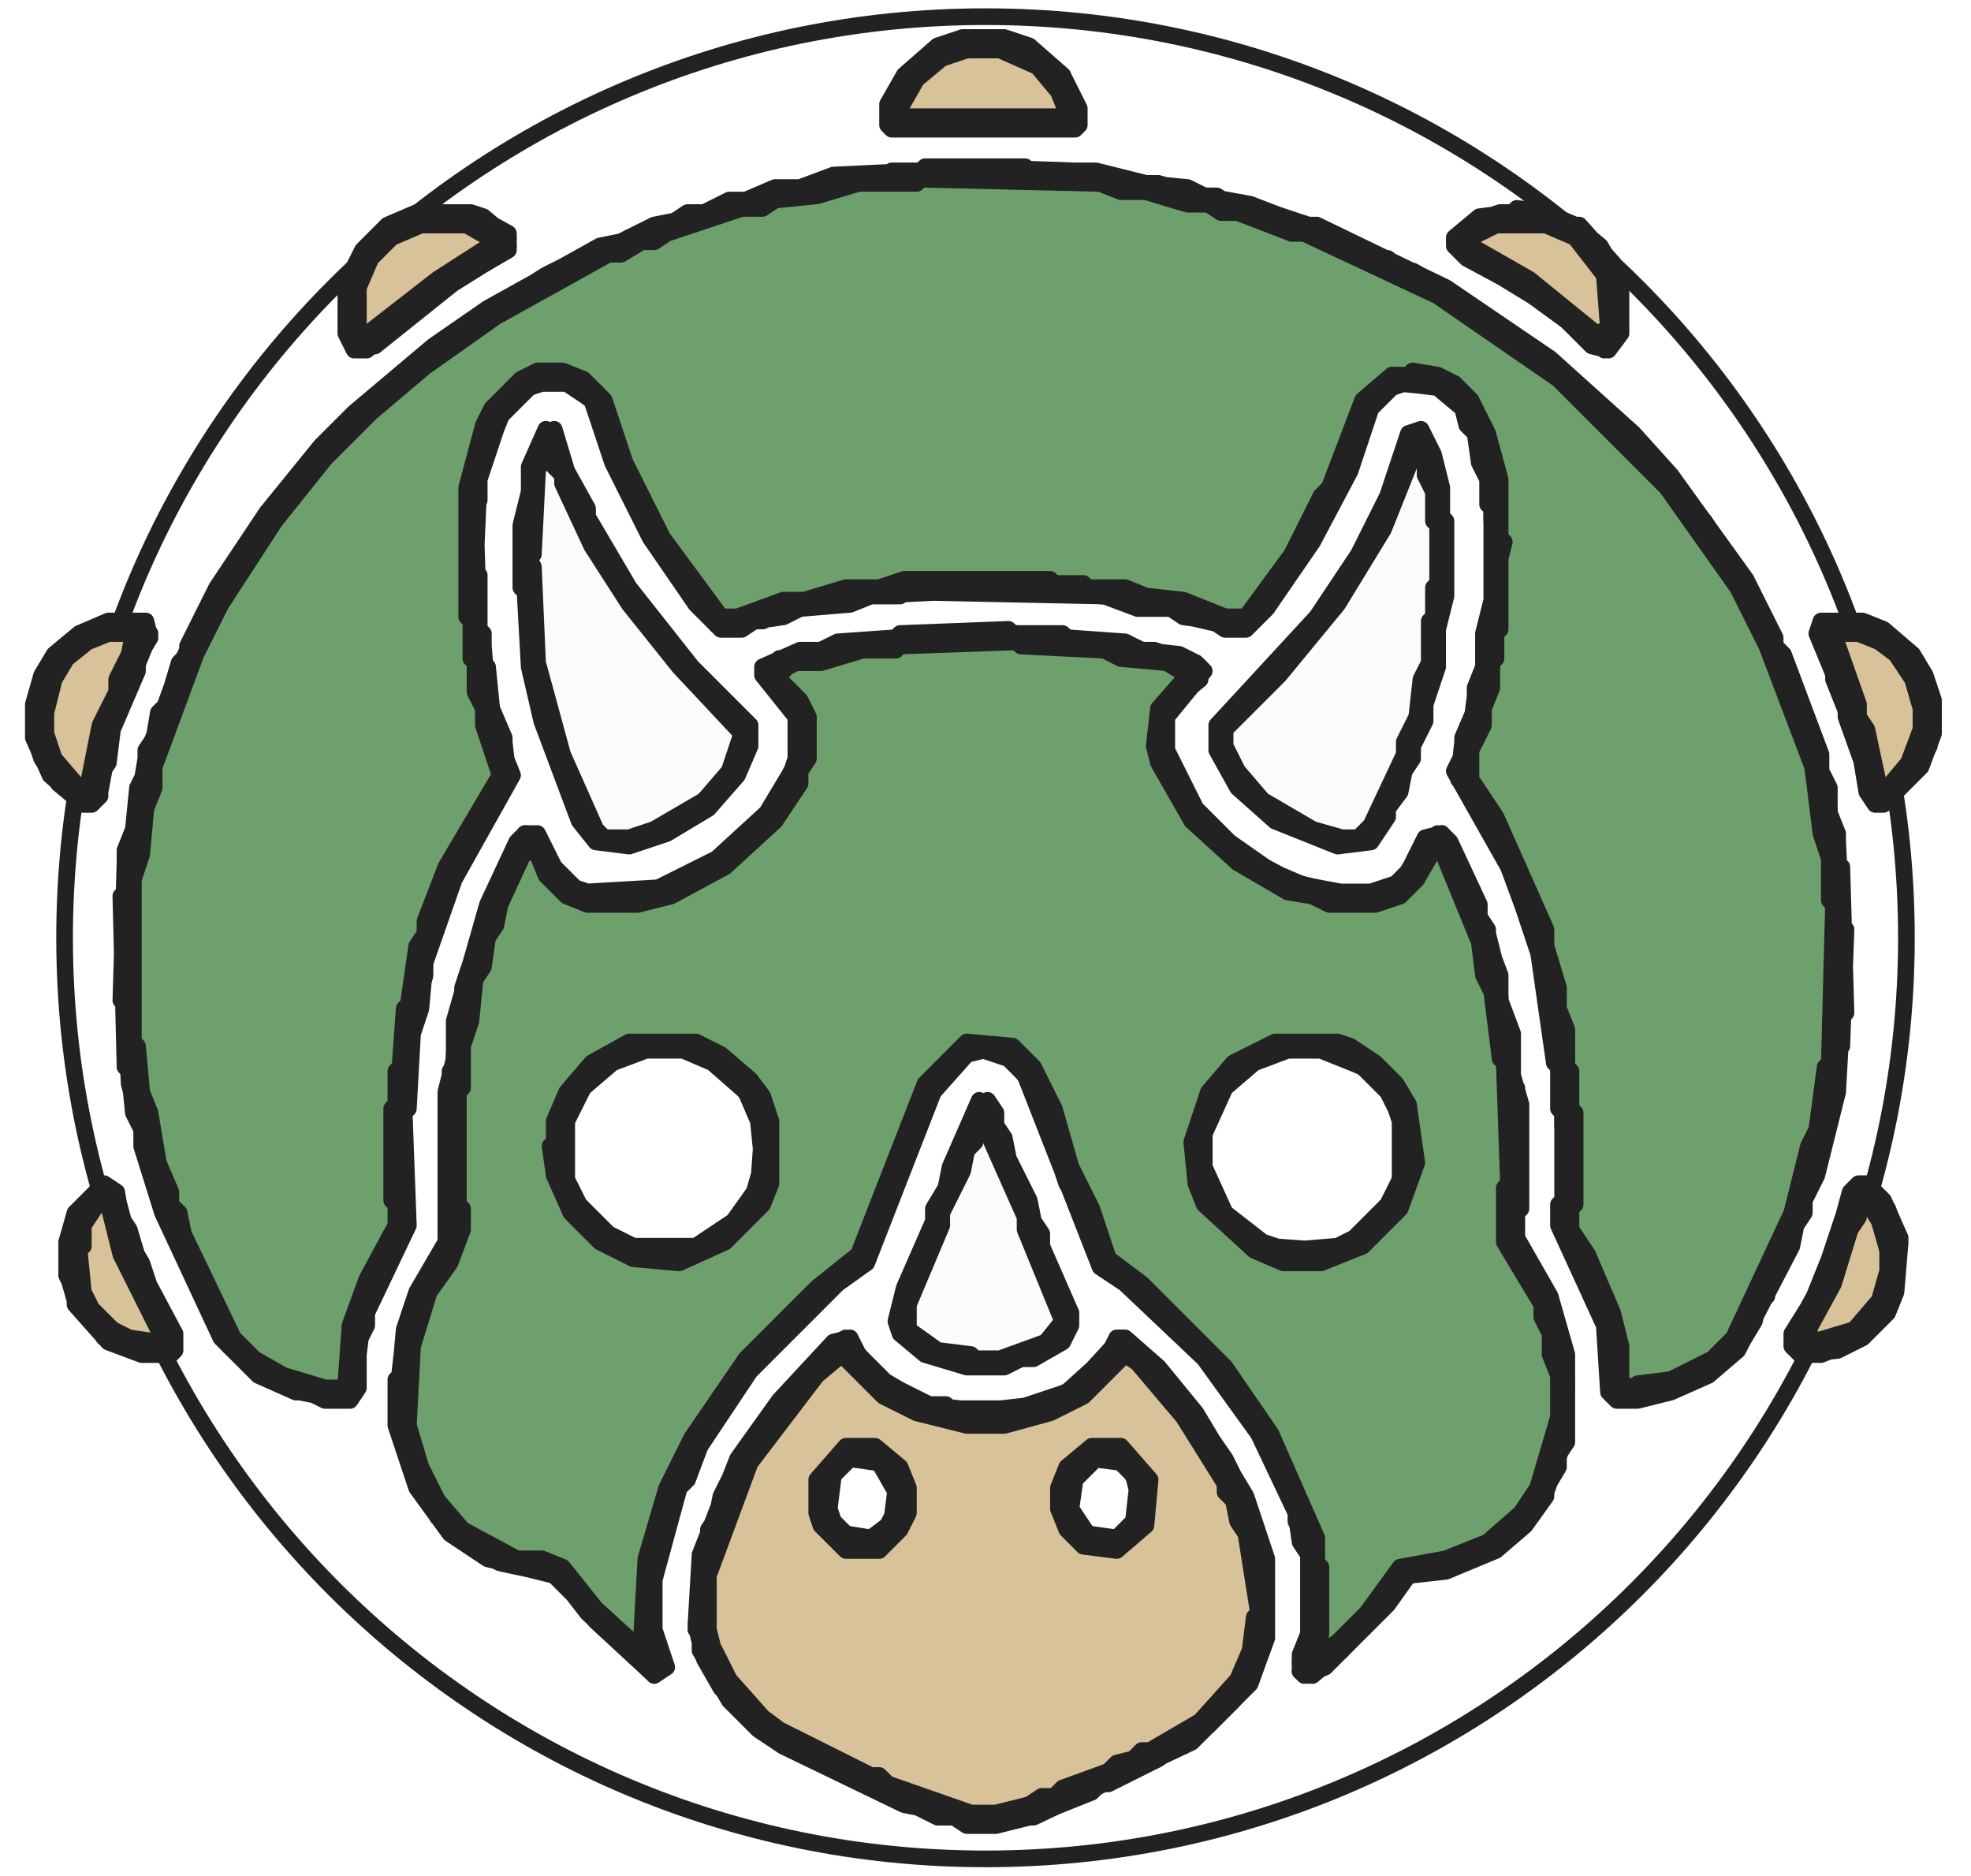
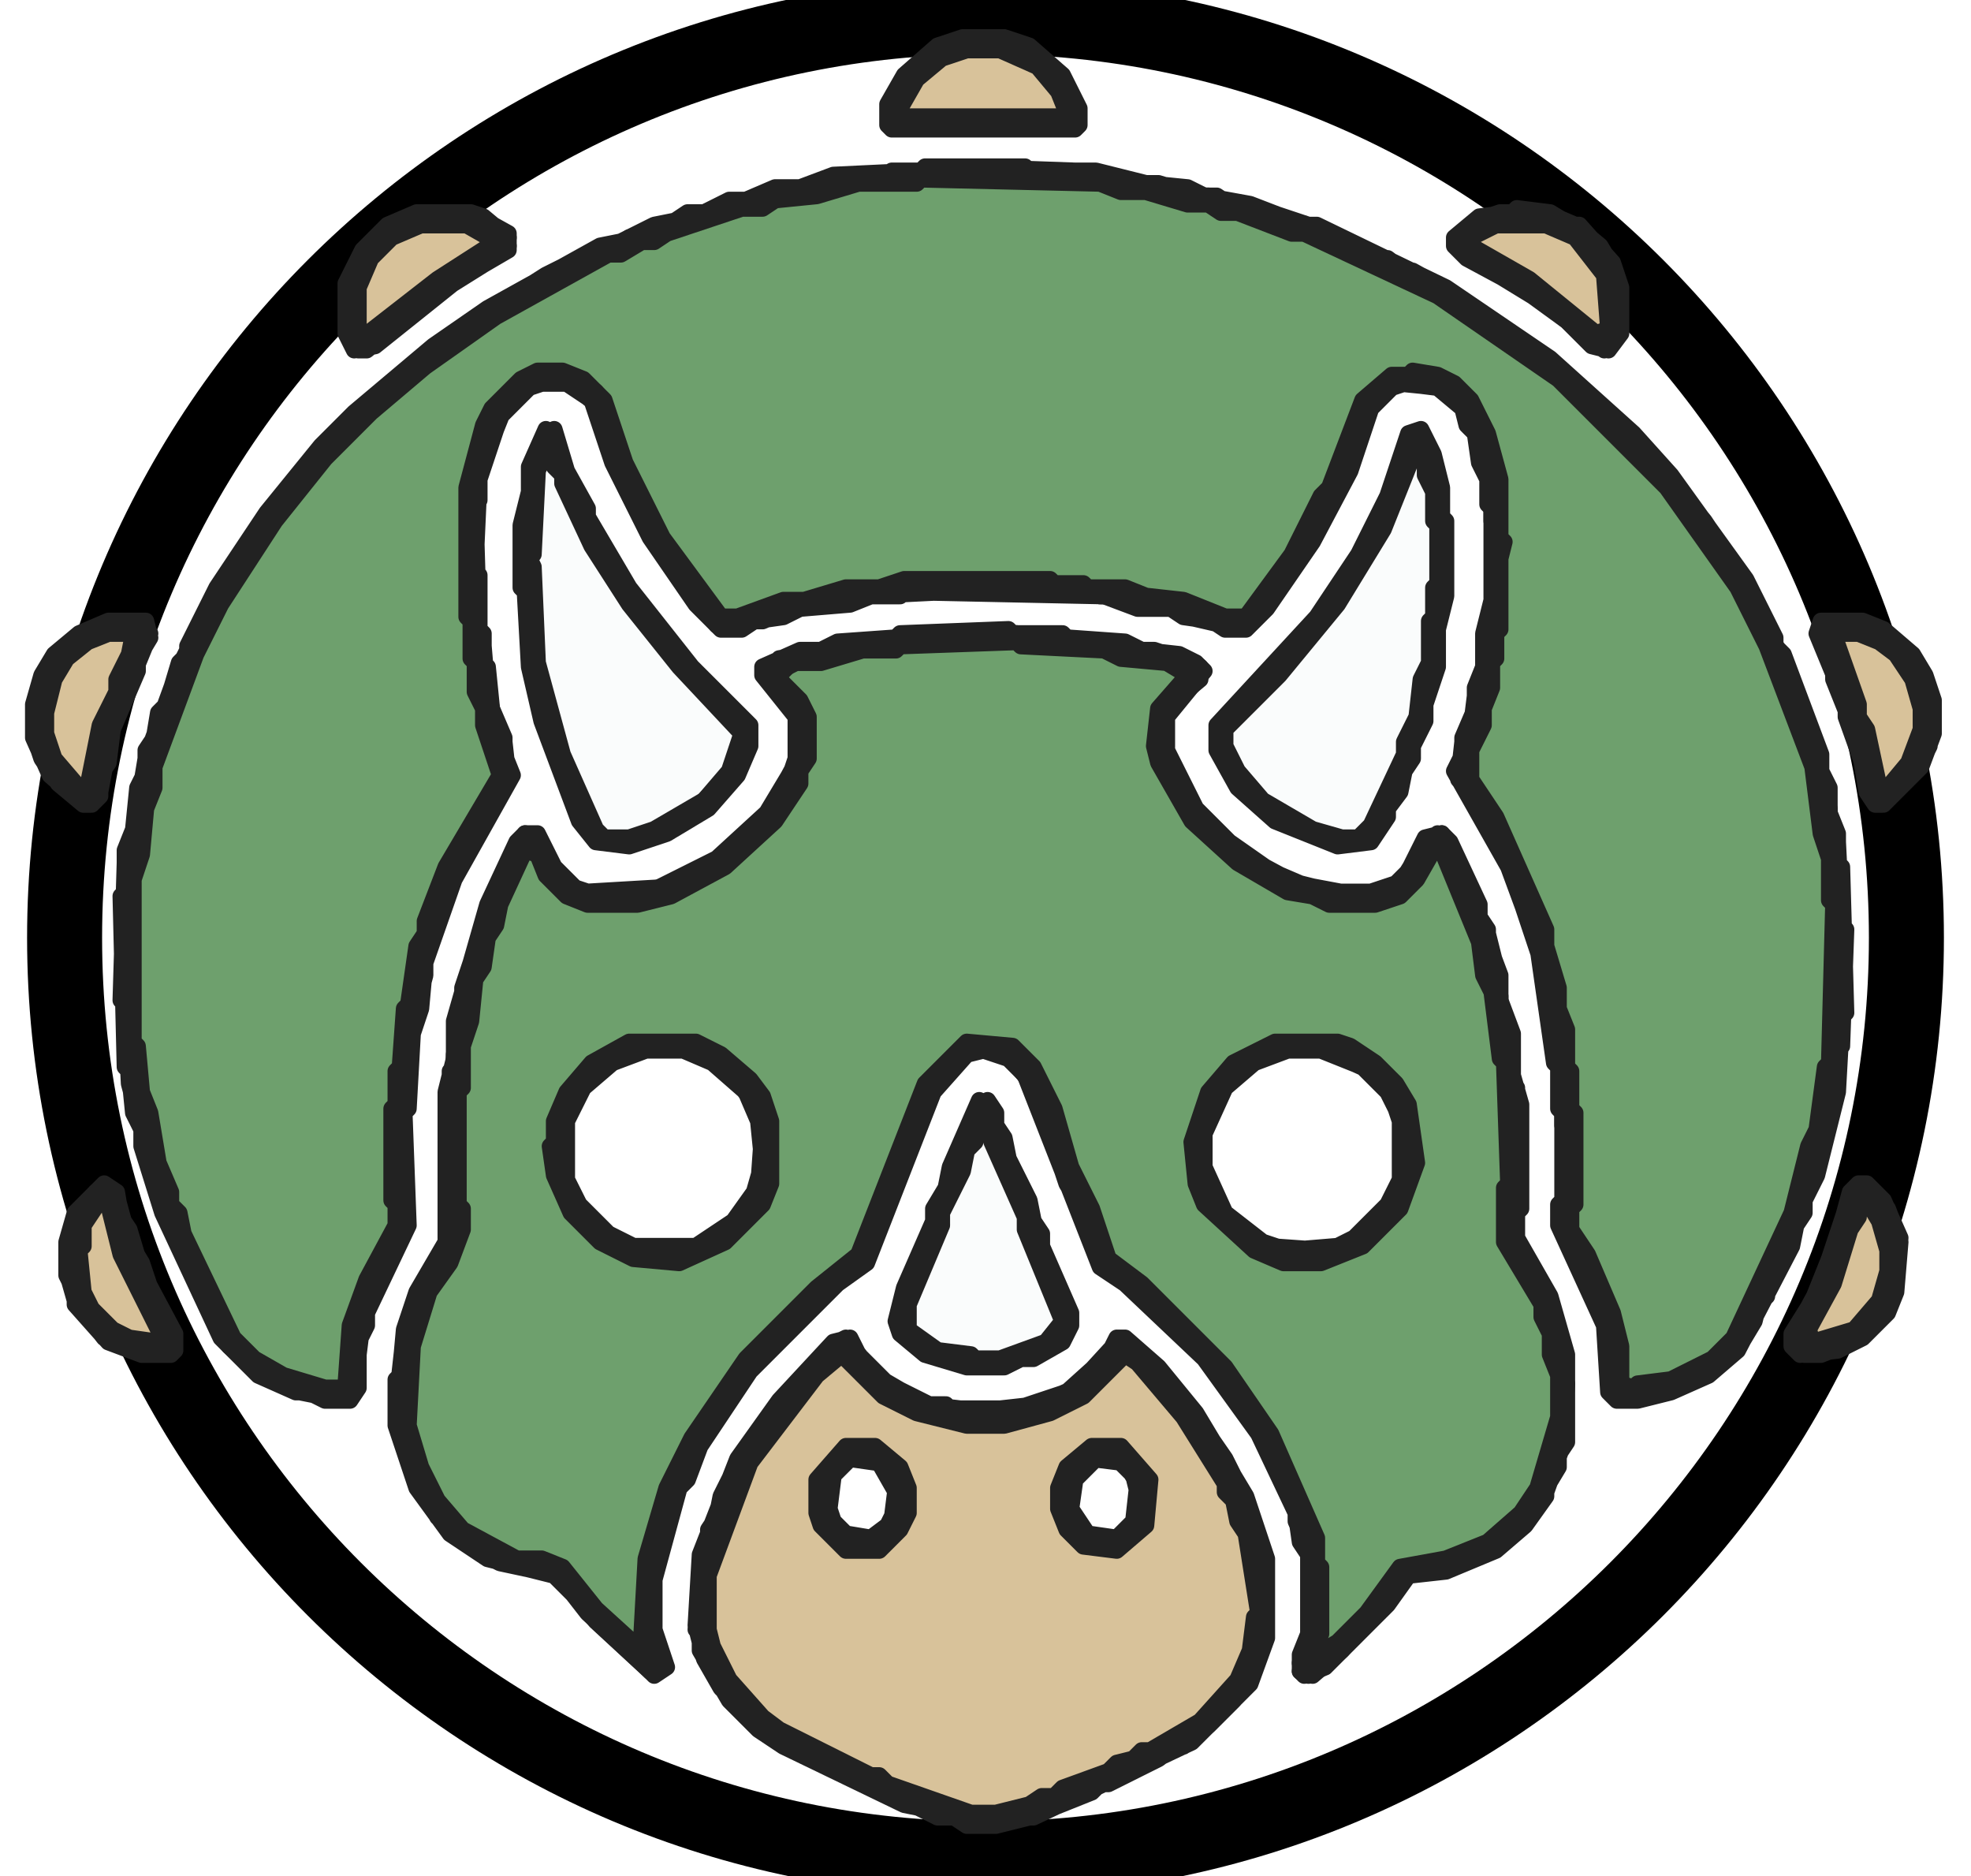
<svg xmlns="http://www.w3.org/2000/svg" width="473" height="450" viewBox="0 0 473 450">
-   <circle cx="236.5" cy="225" r="221" fill="none" stroke="#222" stroke-width="4" />
+   <circle cx="236.5" cy="225" r="221" fill="none" stroke="#000" stroke-width="18" />
  <path d="M 126,204 L 120,217 L 119,222 L 117,225 L 116,232 L 114,235 L 113,245 L 111,251 L 111,261 L 110,262 L 110,289 L 111,290 L 111,295 L 108,303 L 103,310 L 99,323 L 98,342 L 101,352 L 105,360 L 111,367 L 124,374 L 130,374 L 135,376 L 143,386 L 154,396 L 155,396 L 154,392 L 155,374 L 160,357 L 166,345 L 179,326 L 196,309 L 206,301 L 222,260 L 232,250 L 243,251 L 248,256 L 253,266 L 257,280 L 262,290 L 266,302 L 274,308 L 294,328 L 305,344 L 316,369 L 316,375 L 317,376 L 317,392 L 316,393 L 316,397 L 321,394 L 328,387 L 336,376 L 347,374 L 357,370 L 365,363 L 369,357 L 374,340 L 374,330 L 372,325 L 372,320 L 370,316 L 370,313 L 361,298 L 361,285 L 362,284 L 361,255 L 360,254 L 358,238 L 356,234 L 355,226 L 346,204 L 344,204 L 340,211 L 336,215 L 330,217 L 319,217 L 315,215 L 309,214 L 297,207 L 286,197 L 278,183 L 277,179 L 278,170 L 285,162 L 280,159 L 269,158 L 265,156 L 245,155 L 244,154 L 216,155 L 215,156 L 207,156 L 197,159 L 191,159 L 187,161 L 187,163 L 192,168 L 194,172 L 194,182 L 192,185 L 192,188 L 186,197 L 174,208 L 161,215 L 153,217 L 141,217 L 136,215 L 131,210 L 129,205 Z M 306,250 L 321,250 L 324,251 L 330,255 L 335,260 L 338,265 L 340,279 L 336,290 L 327,299 L 317,303 L 308,303 L 301,300 L 289,289 L 287,284 L 286,274 L 290,262 L 296,255 Z M 151,250 L 167,250 L 173,253 L 180,259 L 183,263 L 185,269 L 185,284 L 183,289 L 174,298 L 163,303 L 152,302 L 144,298 L 137,291 L 133,282 L 132,275 L 133,274 L 133,269 L 136,262 L 142,255 Z M 47,157 L 37,184 L 37,189 L 35,194 L 34,205 L 32,211 L 32,250 L 33,251 L 34,262 L 36,267 L 38,279 L 41,286 L 41,289 L 43,291 L 44,296 L 56,321 L 61,326 L 68,330 L 78,333 L 82,333 L 83,332 L 84,318 L 88,307 L 95,294 L 95,289 L 94,288 L 94,266 L 95,265 L 95,257 L 96,256 L 97,242 L 98,241 L 100,227 L 102,224 L 102,221 L 107,208 L 120,186 L 116,174 L 116,170 L 114,166 L 114,159 L 113,158 L 113,149 L 112,148 L 112,117 L 116,102 L 118,98 L 125,91 L 129,89 L 135,89 L 140,91 L 145,96 L 150,111 L 159,129 L 173,148 L 177,148 L 188,144 L 193,144 L 203,141 L 211,141 L 217,139 L 252,139 L 253,140 L 260,140 L 261,141 L 270,141 L 275,143 L 284,144 L 294,148 L 299,148 L 310,133 L 317,119 L 319,117 L 327,96 L 334,90 L 338,90 L 339,89 L 345,90 L 349,92 L 353,96 L 357,104 L 360,115 L 360,129 L 361,130 L 360,134 L 360,151 L 359,152 L 359,158 L 358,159 L 358,165 L 356,170 L 356,174 L 353,180 L 353,187 L 359,196 L 371,223 L 371,227 L 374,237 L 374,242 L 376,247 L 376,256 L 377,257 L 377,266 L 378,267 L 378,289 L 377,290 L 377,295 L 381,301 L 387,315 L 389,323 L 389,332 L 392,333 L 393,332 L 401,331 L 411,326 L 416,321 L 430,291 L 434,275 L 436,271 L 438,256 L 439,255 L 440,217 L 439,216 L 439,206 L 437,200 L 435,184 L 424,155 L 417,141 L 400,117 L 374,91 L 345,71 L 313,56 L 310,56 L 297,51 L 293,51 L 290,49 L 285,49 L 275,46 L 269,46 L 264,44 L 221,43 L 220,44 L 206,44 L 196,47 L 186,48 L 183,50 L 178,50 L 160,56 L 157,58 L 154,58 L 149,61 L 146,61 L 119,76 L 102,88 L 89,99 L 78,110 L 66,125 L 53,145 Z" fill="#6ea06d" stroke="#222" fill-rule="evenodd" stroke-width="4" stroke-linejoin="round" />
  <path d="M 235,269 L 234,274 L 232,276 L 231,281 L 226,291 L 226,294 L 218,313 L 218,319 L 225,324 L 233,325 L 234,326 L 240,326 L 251,322 L 255,317 L 246,295 L 246,292 L 238,274 L 238,271 L 237,269 Z M 131,108 L 129,113 L 128,133 L 127,134 L 128,136 L 129,159 L 135,181 L 143,199 L 145,201 L 151,201 L 157,199 L 169,192 L 175,185 L 178,176 L 163,160 L 151,145 L 142,131 L 135,116 L 135,114 L 133,112 L 133,109 Z M 340,107 L 332,127 L 321,145 L 307,162 L 294,175 L 294,179 L 297,185 L 303,192 L 315,199 L 322,201 L 326,201 L 329,198 L 337,181 L 337,178 L 340,172 L 341,163 L 343,159 L 343,149 L 344,148 L 344,141 L 345,140 L 345,126 L 344,125 L 344,118 L 342,114 L 342,110 Z" fill="#fafcfc" stroke="#222" fill-rule="evenodd" stroke-width="4" stroke-linejoin="round" />
  <path d="M 203,349 L 198,355 L 198,364 L 203,370 L 210,370 L 214,367 L 216,363 L 216,356 L 212,350 L 210,349 Z M 204,349 L 210,349 L 215,354 L 216,357 L 215,365 L 210,370 L 204,370 L 198,363 L 198,356 Z M 265,348 L 262,349 L 257,354 L 256,363 L 260,369 L 262,370 L 269,370 L 273,366 L 274,356 L 273,353 L 269,349 Z M 262,349 L 270,350 L 274,356 L 273,365 L 268,370 L 262,370 L 257,365 L 256,362 L 257,354 Z M 169,373 L 168,390 L 170,398 L 174,405 L 185,416 L 213,430 L 215,430 L 225,435 L 229,435 L 233,437 L 239,437 L 247,435 L 262,429 L 264,427 L 266,427 L 282,418 L 284,418 L 298,405 L 303,393 L 303,375 L 298,360 L 293,350 L 284,337 L 269,322 L 258,334 L 249,338 L 240,339 L 239,340 L 222,338 L 210,331 L 203,322 L 201,323 L 191,333 L 179,349 L 174,359 L 173,364 L 171,367 L 171,370 Z M 169,374 L 178,351 L 188,337 L 200,324 L 203,323 L 212,333 L 222,338 L 230,339 L 231,340 L 241,340 L 252,337 L 258,334 L 269,323 L 271,323 L 286,340 L 298,360 L 303,377 L 303,392 L 301,399 L 297,406 L 285,417 L 274,422 L 272,424 L 270,424 L 247,435 L 234,437 L 226,435 L 223,433 L 220,433 L 187,417 L 183,414 L 173,403 L 169,395 L 169,391 L 168,390 Z M 449,286 L 445,286 L 444,292 L 442,295 L 438,308 L 431,321 L 433,324 L 437,324 L 447,320 L 451,316 L 454,310 L 455,298 L 452,290 Z M 448,286 L 451,289 L 455,300 L 453,312 L 445,321 L 435,324 L 432,320 L 438,308 L 444,290 Z M 24,286 L 20,290 L 17,299 L 17,305 L 19,312 L 25,320 L 34,324 L 40,324 L 41,320 L 39,318 L 39,316 L 37,314 L 30,298 L 28,289 L 26,286 Z M 24,286 L 28,290 L 28,293 L 30,296 L 33,306 L 41,321 L 39,324 L 35,324 L 27,321 L 19,312 L 18,303 L 17,302 L 18,295 L 21,289 Z M 306,251 L 296,256 L 291,262 L 287,274 L 288,284 L 290,289 L 301,299 L 308,302 L 317,302 L 327,298 L 335,290 L 339,279 L 337,265 L 334,260 L 324,252 L 321,251 Z M 300,254 L 308,251 L 322,252 L 329,256 L 335,263 L 338,272 L 337,285 L 334,290 L 324,299 L 318,301 L 304,300 L 299,297 L 291,289 L 288,282 L 288,271 L 294,259 Z M 151,251 L 142,256 L 137,262 L 134,269 L 134,274 L 133,275 L 134,282 L 136,288 L 144,297 L 152,301 L 163,302 L 174,297 L 182,289 L 184,284 L 184,269 L 182,263 L 173,254 L 167,251 Z M 153,251 L 165,251 L 168,252 L 176,257 L 182,265 L 184,271 L 183,285 L 181,289 L 173,297 L 168,300 L 164,301 L 151,300 L 145,297 L 139,291 L 135,284 L 134,272 L 136,265 L 143,256 Z M 127,201 L 120,213 L 112,237 L 112,242 L 110,247 L 109,267 L 108,268 L 109,297 L 101,311 L 100,317 L 98,320 L 96,338 L 99,351 L 106,364 L 114,371 L 120,374 L 134,377 L 142,387 L 155,399 L 157,400 L 158,399 L 156,393 L 156,377 L 158,372 L 158,368 L 162,356 L 167,346 L 181,326 L 197,310 L 207,302 L 223,261 L 230,253 L 234,251 L 239,251 L 246,256 L 250,263 L 257,284 L 260,289 L 265,303 L 272,308 L 293,329 L 304,345 L 312,362 L 312,365 L 315,372 L 316,389 L 313,399 L 314,400 L 321,396 L 338,377 L 349,375 L 358,371 L 366,364 L 370,358 L 375,344 L 375,327 L 371,312 L 363,298 L 363,261 L 362,260 L 362,251 L 361,250 L 361,246 L 359,241 L 359,236 L 356,224 L 354,221 L 351,211 L 345,201 L 336,213 L 327,216 L 311,213 L 298,206 L 287,196 L 279,182 L 279,172 L 281,168 L 287,162 L 286,160 L 277,157 L 272,157 L 268,155 L 251,154 L 250,153 L 221,153 L 220,154 L 204,155 L 199,157 L 190,158 L 185,160 L 185,162 L 192,171 L 193,174 L 192,183 L 185,196 L 177,204 L 168,210 L 159,214 L 144,216 L 137,214 L 132,209 L 129,202 Z M 127,203 L 130,205 L 132,210 L 136,214 L 141,216 L 153,216 L 161,214 L 174,207 L 185,197 L 191,188 L 191,185 L 193,182 L 193,172 L 191,168 L 186,163 L 191,158 L 197,158 L 207,155 L 215,155 L 216,154 L 244,153 L 245,154 L 265,155 L 269,157 L 280,158 L 284,160 L 286,162 L 279,170 L 279,174 L 278,175 L 279,183 L 287,197 L 297,206 L 309,213 L 315,214 L 319,216 L 330,216 L 336,214 L 345,203 L 350,210 L 356,226 L 357,234 L 359,238 L 361,254 L 362,255 L 362,272 L 363,273 L 362,298 L 371,313 L 371,316 L 373,320 L 373,325 L 375,330 L 375,340 L 370,357 L 366,363 L 357,371 L 347,375 L 336,377 L 329,387 L 317,398 L 315,396 L 316,392 L 315,369 L 304,344 L 293,328 L 274,309 L 265,302 L 261,290 L 256,280 L 252,266 L 247,256 L 243,252 L 232,251 L 223,260 L 207,301 L 196,310 L 180,326 L 167,345 L 161,357 L 156,374 L 156,379 L 155,380 L 155,392 L 156,395 L 154,397 L 142,386 L 135,377 L 130,375 L 124,375 L 111,368 L 104,360 L 100,352 L 97,342 L 98,323 L 102,310 L 107,303 L 110,295 L 110,290 L 109,289 L 109,262 L 110,261 L 110,251 L 112,245 L 113,235 L 115,232 L 116,225 L 118,222 L 121,212 L 124,206 Z M 438,150 L 437,152 L 441,160 L 441,163 L 447,178 L 449,190 L 453,191 L 459,185 L 462,179 L 463,175 L 462,165 L 459,159 L 453,153 L 446,150 Z M 440,150 L 445,150 L 451,152 L 458,158 L 462,166 L 462,171 L 463,172 L 462,178 L 458,186 L 453,191 L 451,191 L 449,189 L 447,178 L 440,157 L 438,154 L 438,152 Z M 34,150 L 27,150 L 19,153 L 13,159 L 9,170 L 9,176 L 12,184 L 20,192 L 23,190 L 26,174 L 35,152 Z M 32,150 L 34,152 L 34,154 L 26,174 L 25,181 L 23,185 L 23,189 L 21,191 L 19,191 L 11,182 L 9,175 L 10,166 L 12,161 L 17,155 L 24,151 Z M 351,56 L 350,58 L 351,60 L 371,72 L 385,83 L 387,82 L 388,70 L 385,62 L 381,57 L 371,52 L 360,52 Z M 351,57 L 353,55 L 360,52 L 370,52 L 378,55 L 386,64 L 388,71 L 388,79 L 385,82 L 383,82 L 370,71 L 353,61 L 351,59 Z M 121,57 L 113,52 L 100,52 L 91,57 L 87,62 L 84,69 L 84,80 L 85,82 L 88,83 L 104,70 L 120,60 Z M 121,58 L 118,61 L 105,69 L 87,83 L 84,79 L 85,66 L 87,62 L 94,55 L 101,52 L 112,52 L 117,54 Z M 44,160 L 36,182 L 36,186 L 34,191 L 33,201 L 31,207 L 30,240 L 31,241 L 32,260 L 40,290 L 55,322 L 63,329 L 72,333 L 80,334 L 81,335 L 84,334 L 86,317 L 90,306 L 96,296 L 96,263 L 97,262 L 98,245 L 99,244 L 101,230 L 108,210 L 115,196 L 121,187 L 120,178 L 118,175 L 115,162 L 115,155 L 114,154 L 114,142 L 113,141 L 114,113 L 120,98 L 126,92 L 129,91 L 137,91 L 144,97 L 151,117 L 158,130 L 166,142 L 174,150 L 179,148 L 183,148 L 190,145 L 195,145 L 196,144 L 201,144 L 214,141 L 227,141 L 228,140 L 266,142 L 277,145 L 282,145 L 285,147 L 298,150 L 300,149 L 309,137 L 317,124 L 317,122 L 323,112 L 328,97 L 333,92 L 336,91 L 346,92 L 353,99 L 355,103 L 359,119 L 359,147 L 357,155 L 357,162 L 355,167 L 354,175 L 352,178 L 351,187 L 355,192 L 363,207 L 370,226 L 370,230 L 372,234 L 374,252 L 375,253 L 375,262 L 376,263 L 376,296 L 384,311 L 386,317 L 387,326 L 388,327 L 387,331 L 388,334 L 395,334 L 405,331 L 412,327 L 417,322 L 421,315 L 421,313 L 423,311 L 427,300 L 429,298 L 430,293 L 432,290 L 432,287 L 434,284 L 440,260 L 440,252 L 441,251 L 441,238 L 442,237 L 441,211 L 440,210 L 440,202 L 438,197 L 438,191 L 436,187 L 436,182 L 430,165 L 418,140 L 408,125 L 395,109 L 366,83 L 348,71 L 339,66 L 337,66 L 333,63 L 331,63 L 317,56 L 299,50 L 295,50 L 292,48 L 288,48 L 278,45 L 273,45 L 267,43 L 259,43 L 258,42 L 239,42 L 238,41 L 214,42 L 213,43 L 203,43 L 193,46 L 184,47 L 180,49 L 176,49 L 170,52 L 167,52 L 150,59 L 145,60 L 121,73 L 101,87 L 88,98 L 77,109 L 62,128 L 53,142 Z M 46,157 L 52,145 L 65,125 L 77,110 L 89,98 L 110,81 L 134,66 L 146,60 L 149,60 L 154,57 L 157,57 L 160,55 L 178,49 L 183,49 L 186,47 L 196,46 L 206,43 L 220,43 L 221,42 L 264,43 L 269,45 L 275,45 L 285,48 L 290,48 L 293,50 L 297,50 L 310,55 L 313,55 L 345,70 L 374,90 L 395,110 L 418,141 L 428,162 L 436,184 L 436,189 L 438,194 L 438,200 L 440,206 L 440,216 L 441,217 L 440,255 L 439,256 L 437,271 L 435,275 L 431,291 L 417,321 L 411,327 L 406,330 L 397,333 L 390,334 L 388,332 L 388,323 L 386,315 L 382,305 L 376,295 L 376,290 L 377,289 L 377,267 L 376,266 L 375,247 L 373,242 L 373,237 L 370,227 L 370,223 L 363,208 L 363,206 L 352,187 L 352,180 L 355,174 L 355,170 L 357,165 L 357,159 L 358,158 L 358,152 L 359,151 L 359,134 L 360,133 L 359,129 L 359,115 L 356,104 L 352,96 L 345,91 L 341,90 L 334,91 L 328,96 L 322,113 L 320,115 L 320,117 L 318,119 L 314,128 L 303,144 L 298,149 L 294,149 L 284,145 L 275,144 L 270,142 L 261,142 L 260,141 L 253,141 L 252,140 L 217,140 L 211,142 L 203,142 L 193,145 L 188,145 L 177,149 L 173,149 L 166,141 L 158,129 L 149,111 L 147,103 L 143,94 L 135,90 L 129,90 L 125,92 L 119,98 L 117,102 L 113,117 L 113,148 L 114,149 L 114,158 L 115,159 L 115,166 L 117,170 L 117,174 L 121,186 L 108,208 L 103,221 L 103,224 L 101,227 L 101,231 L 98,242 L 97,256 L 96,257 L 96,265 L 95,266 L 95,288 L 96,289 L 96,294 L 87,312 L 84,323 L 84,332 L 82,334 L 78,334 L 68,331 L 61,327 L 55,321 L 43,296 L 42,291 L 40,289 L 40,286 L 37,279 L 35,267 L 33,262 L 33,257 L 31,250 L 31,211 L 33,205 L 34,194 L 36,189 L 36,184 Z M 214,26 L 215,30 L 257,30 L 258,29 L 258,26 L 255,20 L 248,13 L 240,10 L 232,10 L 224,13 L 217,20 Z M 214,28 L 216,22 L 223,14 L 233,10 L 240,10 L 249,14 L 254,19 L 258,27 L 255,30 L 247,30 L 246,29 L 216,30 Z" fill="#52684c" stroke="#222" fill-rule="evenodd" stroke-width="4" stroke-linejoin="round" />
  <path d="M 170,378 L 170,391 L 171,395 L 175,403 L 183,412 L 187,415 L 209,426 L 211,426 L 213,428 L 233,435 L 239,435 L 247,433 L 250,431 L 253,431 L 255,429 L 266,425 L 268,423 L 272,422 L 274,420 L 276,420 L 288,413 L 297,403 L 300,396 L 301,388 L 302,387 L 299,368 L 297,365 L 296,360 L 294,358 L 294,356 L 284,340 L 273,327 L 270,325 L 260,335 L 252,339 L 241,342 L 232,342 L 220,339 L 212,335 L 202,325 L 196,330 L 180,351 Z M 262,347 L 269,347 L 276,355 L 275,366 L 268,372 L 260,371 L 256,367 L 254,362 L 254,357 L 256,352 Z M 203,347 L 210,347 L 216,352 L 218,357 L 218,363 L 216,367 L 211,372 L 203,372 L 197,366 L 196,363 L 196,355 Z M 448,288 L 446,289 L 446,292 L 444,295 L 440,308 L 434,319 L 435,322 L 445,319 L 451,312 L 453,305 L 453,300 L 451,293 Z M 24,288 L 20,294 L 20,299 L 19,300 L 20,310 L 22,314 L 27,319 L 31,321 L 38,322 L 39,321 L 29,301 L 26,289 Z M 235,267 L 228,283 L 228,286 L 225,291 L 222,302 L 219,307 L 217,313 L 217,319 L 221,323 L 225,325 L 233,327 L 240,327 L 253,322 L 255,320 L 256,316 L 249,300 L 249,297 L 247,294 L 244,284 L 241,279 L 241,276 L 239,273 L 238,268 Z M 236,268 L 239,271 L 239,274 L 247,292 L 247,295 L 256,317 L 251,323 L 240,327 L 234,327 L 233,326 L 225,325 L 217,319 L 217,313 L 225,294 L 225,291 L 228,286 L 231,276 Z M 440,152 L 446,169 L 446,172 L 448,175 L 451,189 L 453,189 L 458,183 L 461,175 L 461,170 L 459,163 L 455,157 L 451,154 L 446,152 Z M 32,152 L 26,152 L 21,154 L 16,158 L 13,163 L 11,171 L 11,176 L 13,182 L 19,189 L 21,189 L 24,174 L 28,166 L 28,163 L 31,157 Z M 341,106 L 339,106 L 334,120 L 327,134 L 319,146 L 293,175 L 293,180 L 295,184 L 305,195 L 321,202 L 327,202 L 332,195 L 338,181 L 338,178 L 341,172 L 342,164 L 344,159 L 344,150 L 346,142 L 346,126 L 345,125 L 345,117 Z M 340,107 L 343,110 L 343,114 L 345,118 L 345,125 L 346,126 L 346,140 L 345,141 L 345,148 L 344,149 L 344,159 L 342,163 L 341,172 L 339,175 L 338,181 L 330,198 L 326,202 L 322,202 L 315,200 L 303,193 L 296,185 L 293,179 L 293,175 L 306,162 L 320,145 L 330,129 L 331,125 L 336,116 L 337,111 Z M 131,106 L 128,112 L 127,128 L 126,129 L 128,160 L 131,169 L 131,173 L 133,176 L 134,182 L 137,187 L 140,196 L 143,201 L 151,202 L 162,198 L 168,194 L 177,184 L 179,175 L 168,164 L 153,146 L 145,134 L 136,116 L 133,107 Z M 132,107 L 134,109 L 134,112 L 136,114 L 136,116 L 143,131 L 152,145 L 164,160 L 179,176 L 176,185 L 165,196 L 151,202 L 145,202 L 142,199 L 134,181 L 128,159 L 127,136 L 126,135 L 127,133 L 127,120 L 128,119 L 129,110 Z M 353,57 L 353,59 L 367,67 L 383,80 L 386,79 L 385,66 L 378,57 L 371,54 L 359,54 Z M 119,58 L 112,54 L 101,54 L 94,57 L 89,62 L 86,69 L 86,79 L 87,81 L 105,67 Z M 216,26 L 216,28 L 255,28 L 256,27 L 254,22 L 249,16 L 240,12 L 232,12 L 226,14 L 220,19 Z" fill="#d8c29a" stroke="#222" fill-rule="evenodd" stroke-width="4" stroke-linejoin="round" />
  <path d="M 262,350 L 258,354 L 257,362 L 258,365 L 262,369 L 268,369 L 272,365 L 273,356 L 270,351 Z M 263,350 L 268,350 L 272,354 L 273,358 L 272,365 L 268,369 L 261,368 L 257,362 L 258,355 Z M 204,350 L 201,352 L 199,356 L 199,363 L 201,367 L 204,369 L 210,369 L 214,365 L 215,357 L 214,354 L 210,350 Z M 204,350 L 211,351 L 215,358 L 215,362 L 213,366 L 209,369 L 203,368 L 200,365 L 199,362 L 200,354 Z M 168,373 L 167,391 L 168,392 L 168,396 L 175,408 L 182,415 L 188,419 L 217,433 L 222,434 L 225,436 L 229,436 L 232,438 L 239,438 L 244,436 L 248,436 L 286,418 L 300,404 L 304,393 L 304,374 L 299,359 L 287,339 L 278,328 L 270,321 L 268,321 L 266,325 L 256,334 L 244,338 L 228,338 L 227,337 L 223,337 L 213,332 L 206,325 L 204,321 L 200,322 L 187,336 L 177,350 Z M 168,373 L 170,370 L 170,367 L 172,364 L 173,359 L 178,349 L 190,333 L 201,322 L 203,321 L 210,330 L 222,337 L 239,339 L 240,338 L 249,337 L 258,333 L 269,321 L 285,337 L 294,350 L 299,360 L 304,375 L 304,393 L 299,405 L 284,419 L 282,419 L 278,422 L 266,428 L 264,428 L 262,430 L 247,436 L 239,438 L 233,438 L 229,436 L 225,436 L 215,431 L 213,431 L 185,417 L 173,405 L 169,398 L 167,390 Z M 448,284 L 446,284 L 444,286 L 441,297 L 435,312 L 430,320 L 430,323 L 432,325 L 441,324 L 447,321 L 453,315 L 455,310 L 456,297 L 452,288 Z M 449,285 L 453,290 L 456,298 L 455,310 L 452,316 L 447,321 L 437,325 L 433,325 L 430,321 L 437,308 L 444,287 L 446,285 Z M 25,284 L 18,291 L 16,298 L 16,306 L 18,310 L 18,313 L 26,322 L 34,325 L 41,325 L 42,324 L 42,320 L 34,305 L 31,295 L 29,292 L 28,286 Z M 24,285 L 26,285 L 28,287 L 31,298 L 34,303 L 37,312 L 42,320 L 42,323 L 40,325 L 34,325 L 25,321 L 18,312 L 16,305 L 16,299 L 19,290 Z M 300,255 L 295,259 L 289,271 L 289,282 L 292,289 L 299,296 L 304,299 L 318,300 L 324,298 L 333,290 L 336,285 L 337,272 L 334,263 L 329,257 L 318,252 L 308,252 Z M 309,252 L 317,252 L 327,256 L 333,262 L 336,268 L 336,283 L 333,289 L 325,297 L 321,299 L 309,300 L 303,298 L 294,291 L 289,280 L 289,272 L 294,261 L 301,255 Z M 143,257 L 137,265 L 135,272 L 136,284 L 140,291 L 145,296 L 151,299 L 155,300 L 168,299 L 178,292 L 182,285 L 183,271 L 181,265 L 176,258 L 168,253 L 165,252 L 153,252 Z M 155,252 L 164,252 L 171,255 L 179,262 L 182,269 L 183,279 L 181,286 L 176,293 L 167,299 L 152,299 L 146,296 L 139,289 L 136,283 L 136,269 L 140,261 L 147,255 Z M 126,200 L 124,202 L 117,217 L 109,245 L 109,254 L 107,262 L 107,298 L 100,310 L 97,319 L 96,330 L 95,331 L 95,342 L 100,357 L 108,368 L 117,374 L 133,378 L 157,402 L 160,400 L 157,391 L 157,379 L 163,357 L 165,355 L 168,347 L 180,329 L 201,308 L 208,303 L 224,262 L 232,253 L 236,252 L 242,254 L 246,258 L 264,304 L 270,308 L 289,326 L 302,344 L 311,363 L 312,370 L 314,373 L 314,392 L 312,397 L 312,401 L 313,402 L 318,400 L 333,385 L 338,378 L 347,377 L 359,372 L 366,366 L 371,359 L 371,357 L 374,352 L 374,349 L 376,346 L 376,325 L 372,311 L 364,297 L 364,291 L 365,290 L 365,265 L 363,258 L 363,248 L 360,240 L 360,234 L 357,226 L 357,223 L 355,220 L 355,217 L 348,202 L 346,200 L 342,201 L 338,209 L 335,212 L 329,214 L 320,214 L 312,212 L 305,209 L 295,202 L 287,194 L 280,180 L 280,172 L 289,161 L 287,159 L 283,157 L 274,156 L 270,154 L 256,153 L 255,152 L 243,152 L 242,151 L 216,152 L 215,153 L 201,154 L 197,156 L 192,156 L 183,160 L 183,162 L 191,172 L 191,182 L 190,185 L 184,195 L 172,206 L 158,213 L 141,214 L 138,213 L 133,208 L 129,200 Z M 127,200 L 130,202 L 133,209 L 137,213 L 144,215 L 159,213 L 168,209 L 177,203 L 184,196 L 191,183 L 192,174 L 190,169 L 184,162 L 187,158 L 199,156 L 204,154 L 220,153 L 221,152 L 250,152 L 251,153 L 268,154 L 272,156 L 277,156 L 286,159 L 288,162 L 282,168 L 280,172 L 280,182 L 288,196 L 298,205 L 311,212 L 327,215 L 336,212 L 341,204 L 345,200 L 348,203 L 352,211 L 355,221 L 357,224 L 360,236 L 360,241 L 363,251 L 363,260 L 364,261 L 364,298 L 372,312 L 376,327 L 376,344 L 371,358 L 367,364 L 358,372 L 349,376 L 340,377 L 336,379 L 330,388 L 321,397 L 314,401 L 312,399 L 315,389 L 314,372 L 311,365 L 311,362 L 303,345 L 292,329 L 272,309 L 264,303 L 259,289 L 256,284 L 249,263 L 245,256 L 239,252 L 234,252 L 230,254 L 224,261 L 208,302 L 197,311 L 182,326 L 168,346 L 163,356 L 157,377 L 157,393 L 159,399 L 157,401 L 155,400 L 141,387 L 134,378 L 120,375 L 114,372 L 105,364 L 98,351 L 95,338 L 97,320 L 99,317 L 100,311 L 108,297 L 107,268 L 108,267 L 108,257 L 109,256 L 109,247 L 111,242 L 111,237 L 119,213 L 124,203 Z M 437,149 L 436,152 L 443,169 L 443,172 L 448,186 L 448,190 L 450,193 L 452,193 L 461,184 L 464,176 L 464,168 L 462,162 L 459,157 L 452,151 L 447,149 Z M 438,149 L 446,149 L 453,152 L 460,159 L 463,165 L 464,169 L 463,179 L 460,185 L 453,192 L 450,192 L 448,190 L 446,178 L 440,163 L 440,160 L 436,152 Z M 35,149 L 26,149 L 19,152 L 13,157 L 10,162 L 8,169 L 8,177 L 12,186 L 20,193 L 22,193 L 24,191 L 24,186 L 26,183 L 27,175 L 33,161 L 33,158 L 36,153 Z M 34,149 L 36,152 L 27,174 L 24,190 L 20,193 L 14,188 L 10,182 L 8,176 L 9,166 L 12,159 L 19,152 L 27,149 Z M 122,56 L 113,51 L 100,51 L 93,54 L 87,60 L 83,68 L 83,80 L 85,84 L 90,83 L 110,67 L 122,60 Z M 122,57 L 122,59 L 120,61 L 104,71 L 88,84 L 86,84 L 83,80 L 83,69 L 88,59 L 94,54 L 100,51 L 113,51 L 116,52 Z M 349,57 L 349,59 L 352,62 L 365,69 L 376,77 L 382,83 L 386,84 L 389,80 L 389,69 L 387,63 L 379,54 L 377,54 L 372,51 L 364,50 L 363,51 L 355,52 Z M 349,58 L 354,53 L 360,51 L 371,51 L 378,54 L 384,59 L 387,64 L 389,70 L 389,79 L 385,84 L 371,73 L 353,62 Z M 43,159 L 40,169 L 38,171 L 37,177 L 35,180 L 35,185 L 33,189 L 32,199 L 30,204 L 30,214 L 29,215 L 30,256 L 31,257 L 32,267 L 34,271 L 34,275 L 39,291 L 53,321 L 62,330 L 71,334 L 74,334 L 78,336 L 84,336 L 86,333 L 86,322 L 88,318 L 88,315 L 98,294 L 97,267 L 98,266 L 99,248 L 101,242 L 102,231 L 109,211 L 123,186 L 121,181 L 121,177 L 118,170 L 117,160 L 116,159 L 116,152 L 115,151 L 115,138 L 114,137 L 115,115 L 120,100 L 127,93 L 130,92 L 136,92 L 142,96 L 147,111 L 156,129 L 167,145 L 173,151 L 178,151 L 181,149 L 188,148 L 192,146 L 204,145 L 209,143 L 216,143 L 217,142 L 265,143 L 273,146 L 281,146 L 284,148 L 291,149 L 294,151 L 299,151 L 304,146 L 315,130 L 324,113 L 329,98 L 334,93 L 337,92 L 345,93 L 351,98 L 352,102 L 354,104 L 355,111 L 357,115 L 357,121 L 358,122 L 358,144 L 356,152 L 356,160 L 354,165 L 354,170 L 351,177 L 351,181 L 349,185 L 362,208 L 369,227 L 373,255 L 374,256 L 374,266 L 375,267 L 375,288 L 374,289 L 374,294 L 385,318 L 386,334 L 388,336 L 393,336 L 401,334 L 410,330 L 417,324 L 430,299 L 431,294 L 433,291 L 433,288 L 436,282 L 441,262 L 442,244 L 443,243 L 442,208 L 441,207 L 441,200 L 439,195 L 439,189 L 437,185 L 437,181 L 428,157 L 426,155 L 426,153 L 419,139 L 401,114 L 392,104 L 372,86 L 347,69 L 316,54 L 313,54 L 300,49 L 289,47 L 285,45 L 275,44 L 263,41 L 247,41 L 246,40 L 222,40 L 221,41 L 200,42 L 192,45 L 186,45 L 179,48 L 175,48 L 169,51 L 165,51 L 162,53 L 157,54 L 149,58 L 144,59 L 117,74 L 104,83 L 85,99 L 77,107 L 64,123 L 52,141 L 45,155 L 45,157 Z M 43,160 L 52,142 L 61,128 L 76,109 L 88,97 L 109,80 L 131,66 L 145,59 L 150,58 L 167,51 L 170,51 L 176,48 L 180,48 L 184,46 L 193,45 L 203,42 L 213,42 L 214,41 L 229,41 L 230,40 L 258,41 L 259,42 L 267,42 L 273,44 L 278,44 L 288,47 L 292,47 L 295,49 L 299,49 L 317,55 L 331,62 L 333,62 L 337,65 L 339,65 L 348,70 L 366,82 L 396,109 L 409,125 L 419,140 L 434,173 L 437,182 L 437,187 L 439,191 L 439,197 L 441,202 L 442,222 L 443,223 L 442,251 L 441,252 L 441,260 L 435,284 L 433,287 L 433,290 L 431,293 L 430,298 L 428,300 L 428,302 L 424,309 L 424,311 L 422,313 L 421,317 L 418,322 L 412,328 L 405,332 L 395,335 L 389,335 L 386,331 L 387,327 L 386,326 L 385,317 L 383,311 L 375,296 L 375,263 L 374,262 L 374,253 L 371,240 L 371,234 L 362,207 L 354,192 L 350,187 L 351,178 L 353,175 L 354,167 L 356,162 L 356,155 L 358,147 L 358,119 L 354,103 L 350,96 L 346,93 L 336,92 L 333,93 L 329,97 L 324,112 L 318,122 L 318,124 L 310,137 L 298,151 L 285,148 L 282,146 L 277,146 L 266,143 L 243,142 L 242,141 L 228,141 L 227,142 L 207,143 L 201,145 L 190,146 L 183,149 L 179,149 L 174,151 L 165,142 L 157,130 L 150,117 L 143,97 L 137,92 L 129,92 L 126,93 L 121,98 L 115,113 L 115,120 L 114,121 L 115,154 L 116,155 L 117,167 L 119,175 L 121,178 L 122,187 L 116,196 L 109,210 L 102,230 L 102,234 L 99,245 L 98,262 L 97,263 L 97,296 L 91,306 L 87,317 L 85,333 L 82,336 L 72,334 L 63,330 L 54,322 L 39,290 L 31,260 L 30,241 L 29,240 L 30,207 L 31,206 L 35,182 Z M 213,25 L 213,30 L 214,31 L 258,31 L 259,30 L 259,26 L 255,18 L 247,11 L 241,9 L 231,9 L 225,11 L 217,18 Z M 213,26 L 216,20 L 224,12 L 232,9 L 240,9 L 248,12 L 256,20 L 259,26 L 259,29 L 257,31 L 215,31 L 213,29 Z" fill="#293225" stroke="#222" fill-rule="evenodd" stroke-width="4" stroke-linejoin="round" />
  <path d="M 169,373 L 169,377 L 168,378 L 169,395 L 172,402 L 181,413 L 188,418 L 190,418 L 192,420 L 194,420 L 196,422 L 200,423 L 217,432 L 220,432 L 223,434 L 234,437 L 250,434 L 284,418 L 290,414 L 296,408 L 301,399 L 303,392 L 303,376 L 296,355 L 282,334 L 271,322 L 270,323 L 268,322 L 267,325 L 256,335 L 249,338 L 241,339 L 240,340 L 231,340 L 220,337 L 213,333 L 205,325 L 204,322 L 203,323 L 201,322 L 182,344 L 174,359 L 171,367 L 171,370 Z" fill="none" stroke="#222" stroke-width="4" stroke-linejoin="round" stroke-linecap="round" />
  <path d="M 23,286 L 18,295 L 18,301 L 17,302 L 18,303 L 19,312 L 21,316 L 28,322 L 31,322 L 34,324 L 40,324 L 41,320 L 33,306 L 33,303 L 28,293 L 28,289 L 26,286 Z" fill="none" stroke="#222" stroke-width="4" stroke-linejoin="round" stroke-linecap="round" />
  <path d="M 447,285 L 445,286 L 441,300 L 431,321 L 434,324 L 440,323 L 447,320 L 451,316 L 454,310 L 455,306 L 454,294 L 450,287 Z" fill="none" stroke="#222" stroke-width="4" stroke-linejoin="round" stroke-linecap="round" />
  <path d="M 235,264 L 228,280 L 227,285 L 224,290 L 224,293 L 217,309 L 215,317 L 216,320 L 222,325 L 232,328 L 241,328 L 245,326 L 248,326 L 255,322 L 257,318 L 257,315 L 250,299 L 250,296 L 248,293 L 247,288 L 242,278 L 241,273 L 239,270 L 239,267 L 237,264 L 236,265 Z" fill="none" stroke="#222" stroke-width="4" stroke-linejoin="round" stroke-linecap="round" />
  <path d="M 311,251 L 303,253 L 294,259 L 288,272 L 288,280 L 291,289 L 296,295 L 305,300 L 316,301 L 324,299 L 334,290 L 337,283 L 337,269 L 333,260 L 326,254 L 321,252 Z" fill="none" stroke="#222" stroke-width="4" stroke-linejoin="round" stroke-linecap="round" />
  <path d="M 148,253 L 141,258 L 135,269 L 135,282 L 138,290 L 145,297 L 152,300 L 166,300 L 173,297 L 179,292 L 183,283 L 184,275 L 181,263 L 176,257 L 170,253 L 164,251 L 155,251 Z" fill="none" stroke="#222" stroke-width="4" stroke-linejoin="round" stroke-linecap="round" />
  <path d="M 126,200 L 120,212 L 112,235 L 112,240 L 109,253 L 108,273 L 107,274 L 108,298 L 101,310 L 97,322 L 96,341 L 99,353 L 104,362 L 116,373 L 134,378 L 143,389 L 156,401 L 143,388 L 135,378 L 119,374 L 109,367 L 103,360 L 98,350 L 97,342 L 96,341 L 96,330 L 97,329 L 97,322 L 100,313 L 108,299 L 107,274 L 108,273 L 109,253 L 110,252 L 112,235 L 121,210 L 127,201 L 129,202 L 132,209 L 136,213 L 141,215 L 152,215 L 153,214 L 161,213 L 177,204 L 187,193 L 192,181 L 192,171 L 189,166 L 184,161 L 186,159 L 202,155 L 216,154 L 217,153 L 227,153 L 228,152 L 244,152 L 245,153 L 264,154 L 274,157 L 279,157 L 287,161 L 282,167 L 279,173 L 280,183 L 283,190 L 288,197 L 298,206 L 312,213 L 320,215 L 329,215 L 336,213 L 339,210 L 344,201 L 347,203 L 351,210 L 357,226 L 357,230 L 360,239 L 360,244 L 362,249 L 362,258 L 363,259 L 363,268 L 364,269 L 363,297 L 372,314 L 374,320 L 375,331 L 376,332 L 375,345 L 369,360 L 361,369 L 353,374 L 336,378 L 327,390 L 314,402 L 312,399 L 315,392 L 315,375 L 311,360 L 309,358 L 309,355 L 305,347 L 296,333 L 287,322 L 272,308 L 265,303 L 254,277 L 249,261 L 243,253 L 236,251 L 230,253 L 225,258 L 215,281 L 208,301 L 198,309 L 181,326 L 170,341 L 162,357 L 159,366 L 159,370 L 157,374 L 156,391 L 159,398 L 158,399 L 159,398 L 156,391 L 156,379 L 159,370 L 159,366 L 164,353 L 166,351 L 170,342 L 181,327 L 199,309 L 207,303 L 212,289 L 214,287 L 214,284 L 216,281 L 219,271 L 221,269 L 225,259 L 231,253 L 236,251 L 242,253 L 249,262 L 265,304 L 271,308 L 287,323 L 296,334 L 305,348 L 312,363 L 315,375 L 315,392 L 312,401 L 315,402 L 322,396 L 337,378 L 342,376 L 347,376 L 359,371 L 369,361 L 373,353 L 375,345 L 376,332 L 375,331 L 374,320 L 371,311 L 363,297 L 364,269 L 363,268 L 362,249 L 360,244 L 360,239 L 357,230 L 356,222 L 354,219 L 353,214 L 346,200 L 343,201 L 339,209 L 335,213 L 329,215 L 320,215 L 307,211 L 295,203 L 287,195 L 279,180 L 279,173 L 282,168 L 288,163 L 287,162 L 288,160 L 264,154 L 253,154 L 252,153 L 245,153 L 244,152 L 217,153 L 216,154 L 208,154 L 197,157 L 192,157 L 184,160 L 184,163 L 189,167 L 192,172 L 192,181 L 190,187 L 185,195 L 176,204 L 167,210 L 152,215 L 141,215 L 138,214 L 132,208 L 129,201 Z" fill="none" stroke="#222" stroke-width="4" stroke-linejoin="round" stroke-linecap="round" />
  <path d="M 34,150 L 23,151 L 19,153 L 12,160 L 9,171 L 9,176 L 12,184 L 19,192 L 21,191 L 22,192 L 23,190 L 26,174 L 35,152 Z" fill="none" stroke="#222" stroke-width="4" stroke-linejoin="round" stroke-linecap="round" />
  <path d="M 341,103 L 338,104 L 333,119 L 326,133 L 316,148 L 292,174 L 292,180 L 297,189 L 306,197 L 321,203 L 329,202 L 333,196 L 333,194 L 336,190 L 337,185 L 339,182 L 339,179 L 342,173 L 342,169 L 345,160 L 345,151 L 347,143 L 347,125 L 346,124 L 346,117 L 344,109 Z" fill="none" stroke="#222" stroke-width="4" stroke-linejoin="round" stroke-linecap="round" />
  <path d="M 131,103 L 127,112 L 127,118 L 125,126 L 125,141 L 126,142 L 127,160 L 130,173 L 139,197 L 143,202 L 151,203 L 160,200 L 170,194 L 177,186 L 180,179 L 180,174 L 166,160 L 151,141 L 141,124 L 141,122 L 136,113 L 133,103 L 132,104 Z" fill="none" stroke="#222" stroke-width="4" stroke-linejoin="round" stroke-linecap="round" />
  <path d="M 350,57 L 351,60 L 365,68 L 381,81 L 386,83 L 387,82 L 388,70 L 386,66 L 386,63 L 380,56 L 371,52 L 360,52 L 354,54 Z" fill="none" stroke="#222" stroke-width="4" stroke-linejoin="round" stroke-linecap="round" />
  <path d="M 122,57 L 116,53 L 112,52 L 101,52 L 92,56 L 86,63 L 84,69 L 84,79 L 85,82 L 89,83 L 95,77 L 107,68 L 122,59 L 121,58 Z" fill="none" stroke="#222" stroke-width="4" stroke-linejoin="round" stroke-linecap="round" />
  <path d="M 46,154 L 41,169 L 38,174 L 38,177 L 33,193 L 32,204 L 31,205 L 31,211 L 30,212 L 30,247 L 31,248 L 31,256 L 37,282 L 39,285 L 40,291 L 43,296 L 48,310 L 55,323 L 62,329 L 68,332 L 79,335 L 84,334 L 87,315 L 91,305 L 96,297 L 97,293 L 96,289 L 96,267 L 97,266 L 98,248 L 99,247 L 99,241 L 101,236 L 101,232 L 108,211 L 111,207 L 115,197 L 121,188 L 121,181 L 118,174 L 118,170 L 115,159 L 115,152 L 114,151 L 114,137 L 113,136 L 114,135 L 113,132 L 114,129 L 114,116 L 117,104 L 120,99 L 126,93 L 130,91 L 138,92 L 143,97 L 146,103 L 146,106 L 149,111 L 149,114 L 161,136 L 172,150 L 178,150 L 180,148 L 184,148 L 192,145 L 198,145 L 203,143 L 218,142 L 219,141 L 263,142 L 264,143 L 270,143 L 274,145 L 280,145 L 295,150 L 299,150 L 304,145 L 317,125 L 325,108 L 328,98 L 334,92 L 338,92 L 339,91 L 346,93 L 351,97 L 355,104 L 358,115 L 358,125 L 359,126 L 358,153 L 357,154 L 356,165 L 350,185 L 365,213 L 367,221 L 369,224 L 372,236 L 372,244 L 375,255 L 375,270 L 376,271 L 375,294 L 385,315 L 387,323 L 387,332 L 388,334 L 392,335 L 393,334 L 402,333 L 413,327 L 419,320 L 432,291 L 437,275 L 438,267 L 440,262 L 440,256 L 441,255 L 442,219 L 441,218 L 441,205 L 439,200 L 439,194 L 436,185 L 436,181 L 434,178 L 433,172 L 425,152 L 418,139 L 408,124 L 387,100 L 372,87 L 352,73 L 342,67 L 316,55 L 313,55 L 290,47 L 285,47 L 281,45 L 274,45 L 263,42 L 223,41 L 222,42 L 201,43 L 191,46 L 186,46 L 179,49 L 175,49 L 157,55 L 154,57 L 151,57 L 149,59 L 144,60 L 120,73 L 100,87 L 86,99 L 64,124 Z" fill="none" stroke="#222" stroke-width="4" stroke-linejoin="round" stroke-linecap="round" />
  <path d="M 214,25 L 214,29 L 215,30 L 228,30 L 229,29 L 258,30 L 257,23 L 253,17 L 248,13 L 240,10 L 232,10 L 224,13 L 219,17 Z" fill="none" stroke="#222" stroke-width="4" stroke-linejoin="round" stroke-linecap="round" />
</svg>
